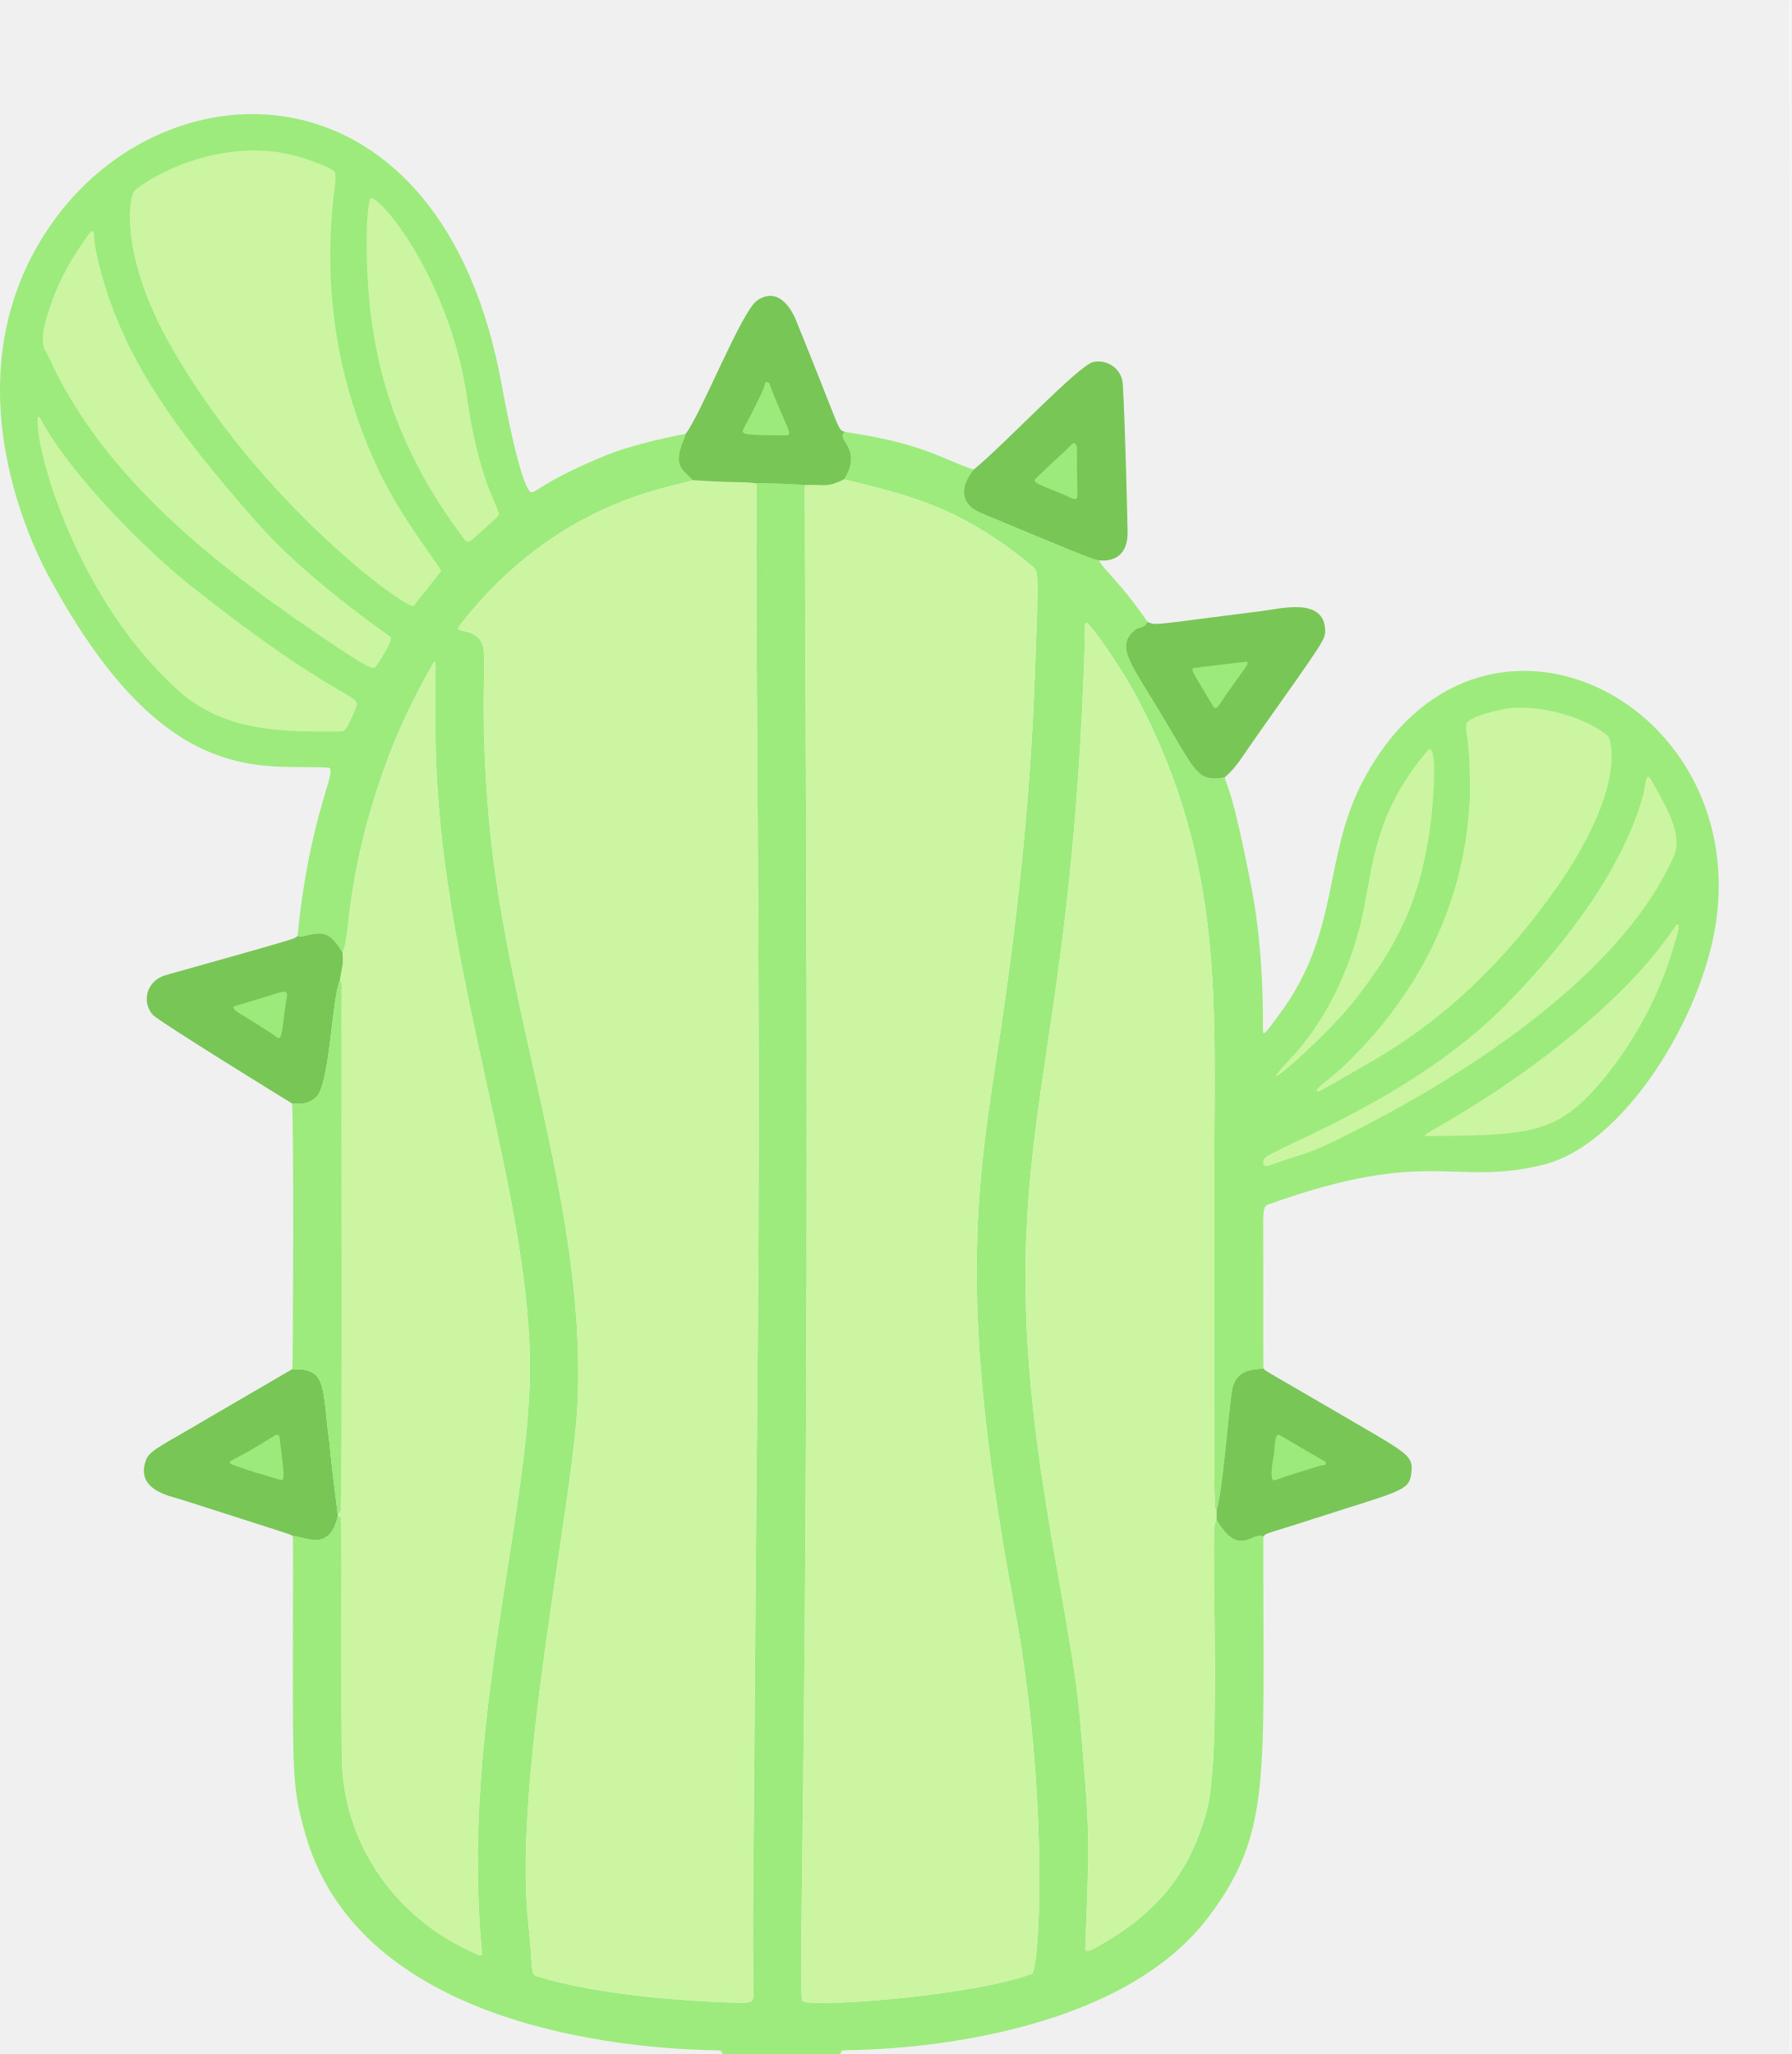
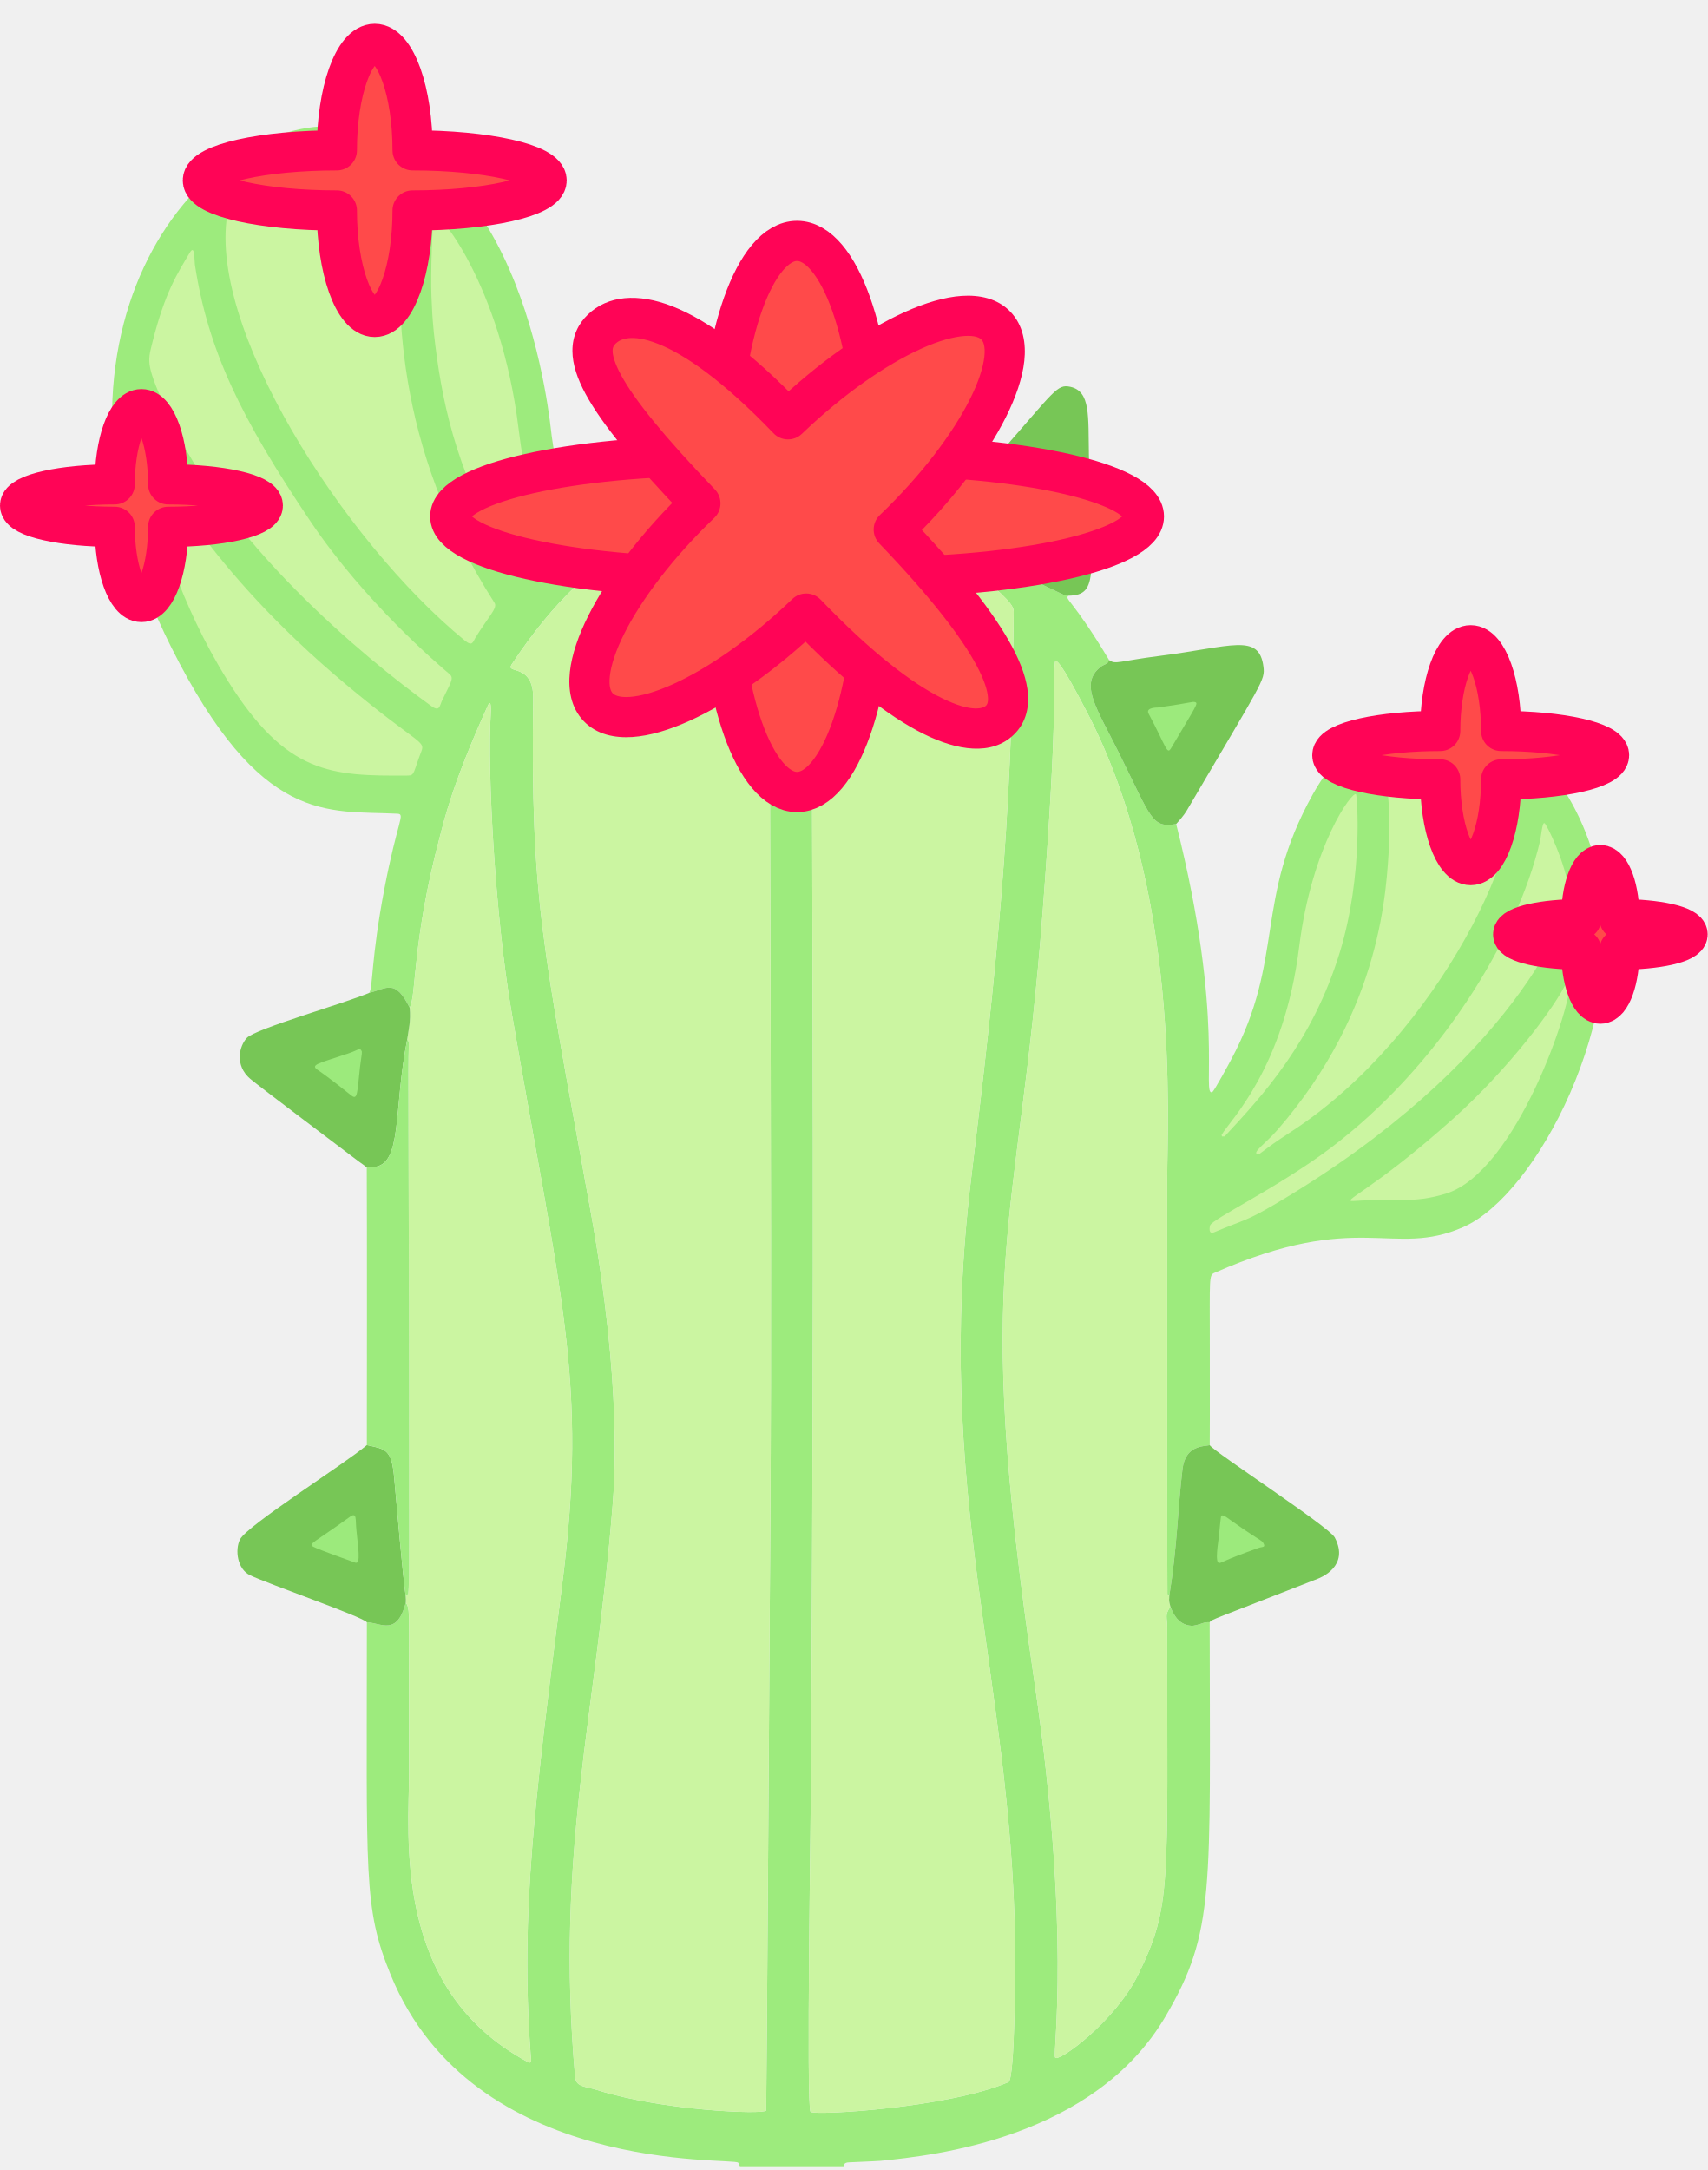
- <svg xmlns="http://www.w3.org/2000/svg" width="75" height="86" viewBox="0 0 75 86" fill="none">
-   <path d="M35.36 18.083C38.702 18.57 39.424 19.228 40.766 19.66C40.671 19.775 39.723 20.92 41.098 21.492C45.6 23.365 45.602 23.367 46.015 23.462C46.219 23.889 46.8 24.244 48.046 26.036C48.005 26.071 47.995 26.133 47.954 26.168C47.746 26.345 47.677 26.223 47.473 26.411C46.74 27.087 47.286 27.698 48.591 29.861C50.109 32.378 50.11 32.748 51.278 32.551C51.348 32.932 51.57 32.878 52.414 37.261C52.912 39.844 52.88 42.681 52.875 43.154C52.872 43.445 53.112 43.069 53.51 42.542C56.135 39.066 55.368 35.941 57.049 32.725C61.815 23.606 73.207 29.205 71.846 38.607C71.268 42.599 67.987 47.931 64.621 48.765C60.851 49.699 59.863 48.005 53.124 50.423C52.831 50.528 52.891 50.633 52.891 52.765C52.891 56.56 52.889 56.559 52.896 57.294C52.484 57.356 51.73 57.3 51.578 58.241C51.425 59.183 51.168 62.639 50.935 63.218L50.854 63.133C50.876 62.914 50.841 62.496 50.841 62.037C50.841 57.654 50.84 53.271 50.84 48.888C50.84 41.95 51.265 36.166 47.627 29.242C46.948 27.95 45.637 26.084 45.5 26.084C45.367 26.084 45.449 26.172 45.39 27.73C44.909 40.562 43.31 44.764 42.983 51.418C42.579 59.613 44.796 67.105 45.216 71.986C45.628 76.781 45.629 76.783 45.434 81.591C45.432 81.622 45.438 81.784 45.827 81.573C48.65 80.034 49.85 78.218 50.511 75.865C51.14 73.623 50.712 65.48 50.85 63.891C50.867 63.693 50.905 63.707 50.935 63.637C51.793 65.087 52.301 64.302 52.779 64.294C52.819 64.294 52.853 64.333 52.893 64.332C52.874 74.462 53.266 76.686 50.63 80.219C46.502 85.752 36.299 85.816 35.681 85.837C35.647 85.839 35.256 85.858 35.256 85.858C35.215 85.895 35.212 85.963 35.171 86C33.535 86 31.898 86 30.262 86C30.221 85.963 30.218 85.895 30.177 85.858C30.098 85.788 15.445 86.217 12.779 76.776C12.148 74.541 12.276 74.344 12.266 64.479C12.266 64.367 12.252 64.377 12.242 64.303C12.863 64.365 13.792 64.965 14.141 63.469C14.176 63.517 14.263 63.506 14.298 63.554C14.316 63.578 14.266 63.608 14.265 63.638C14.262 63.695 14.282 63.751 14.287 63.807C14.322 64.284 14.261 72.512 14.325 73.923C14.484 77.407 16.699 80.442 20.018 81.847C20.21 81.929 20.183 81.804 20.164 81.594C19.314 72.564 22.096 63.627 22.185 57.569C22.293 50.259 18.563 40.966 18.26 31.861C18.134 28.077 18.372 27.363 18.099 27.84C16.927 29.892 16.348 31.456 16.227 31.783C14.394 36.739 14.704 39.312 14.336 39.87C13.774 38.964 13.501 39.009 12.737 39.189C12.48 39.249 12.485 39.182 12.459 39.179C12.95 34.109 14.183 32.176 13.751 32.145C11.112 31.957 7.02 33.188 2.199 24.42C2.123 24.282 -2.661 16.313 2.124 9.418C6.978 2.422 18.508 2.343 21.003 16.106C21.069 16.467 21.704 19.97 22.16 20.549C22.362 20.806 22.334 20.328 25.257 19.11C26.573 18.562 28.425 18.218 28.706 18.166C28.673 18.271 28.685 18.267 28.642 18.368C28.14 19.548 28.581 19.631 28.994 20.105C28.39 20.384 23.354 20.834 19.209 26.237C19.07 26.418 19.505 26.414 19.671 26.488C20.763 26.972 19.935 27.434 20.42 33.718C21.089 42.39 24.508 50.264 24.189 58.582C24.022 62.908 21.468 74.359 22.115 80.498C22.329 82.534 22.194 82.655 22.482 82.746C25.313 83.639 29.634 83.807 30.262 83.832C31.376 83.875 31.542 83.905 31.539 83.531C31.507 79.415 31.541 78.992 31.582 73.331C31.736 52.173 31.843 52.182 31.702 31.018C31.631 20.336 31.692 20.337 31.689 20.325C31.681 20.286 31.623 20.271 31.615 20.232C31.981 20.221 33.313 20.274 33.731 20.309C33.709 20.401 33.676 20.392 33.689 20.49C33.698 20.567 33.702 23.851 33.719 27.225C33.948 71.047 33.374 83.205 33.594 83.771C33.716 84.084 40.569 83.605 43.194 82.648C43.544 82.52 43.924 75.029 42.467 67.26C39.812 53.111 41.105 48.813 42.078 41.887C43.039 35.041 43.239 30.529 43.317 28.491C43.491 23.98 43.48 23.922 43.249 23.73C40.071 21.091 37.817 20.702 35.345 20.07C36.054 18.926 35.223 18.525 35.281 18.206C35.29 18.159 35.351 18.131 35.36 18.083Z" fill-rule="evenodd" clip-rule="evenodd" fill="#9DEB7D" />
-   <path d="M28.994 20.105C30.959 20.234 30.956 20.147 31.615 20.232C31.623 20.271 31.681 20.286 31.689 20.325C31.692 20.337 31.631 20.336 31.702 31.018C31.843 52.182 31.736 52.173 31.582 73.331C31.541 78.992 31.507 79.415 31.539 83.531C31.542 83.905 31.376 83.875 30.262 83.832C29.634 83.807 25.313 83.639 22.482 82.746C22.194 82.655 22.329 82.534 22.115 80.498C21.468 74.359 24.022 62.908 24.189 58.582C24.508 50.264 21.089 42.39 20.42 33.718C19.935 27.434 20.763 26.972 19.671 26.488C19.505 26.414 19.07 26.418 19.209 26.237C23.354 20.834 28.39 20.384 28.994 20.105Z" fill-rule="evenodd" clip-rule="evenodd" fill="#CBF5A1" />
-   <path d="M35.345 20.07C37.817 20.702 40.072 21.091 43.249 23.73C43.48 23.922 43.491 23.98 43.318 28.491C43.239 30.529 43.039 35.041 42.078 41.887C41.105 48.813 39.812 53.111 42.467 67.26C43.924 75.029 43.545 82.52 43.194 82.648C40.569 83.605 33.716 84.084 33.594 83.771C33.374 83.205 33.948 71.047 33.719 27.225C33.702 23.851 33.699 20.567 33.689 20.49C33.676 20.392 33.709 20.401 33.731 20.309C34.56 20.276 34.593 20.431 35.345 20.07Z" fill-rule="evenodd" clip-rule="evenodd" fill="#CBF5A1" />
-   <path d="M50.935 63.218C50.935 63.358 50.935 63.497 50.935 63.637C50.906 63.707 50.868 63.692 50.85 63.891C50.712 65.48 51.141 73.623 50.511 75.865C49.85 78.218 48.65 80.034 45.827 81.572C45.438 81.784 45.432 81.622 45.434 81.59C45.629 76.783 45.628 76.781 45.216 71.986C44.797 67.105 42.579 59.613 42.983 51.418C43.31 44.764 44.909 40.562 45.391 27.73C45.449 26.172 45.367 26.084 45.5 26.084C45.637 26.084 46.948 27.95 47.627 29.242C51.265 36.166 50.84 41.95 50.84 48.888C50.84 53.271 50.841 57.654 50.841 62.037C50.841 62.496 50.876 62.914 50.854 63.133L50.935 63.218Z" fill-rule="evenodd" clip-rule="evenodd" fill="#CBF5A1" />
-   <path d="M14.336 39.87C14.704 39.312 14.394 36.739 16.227 31.784C16.348 31.456 16.927 29.892 18.099 27.84C18.372 27.363 18.134 28.077 18.26 31.861C18.563 40.966 22.293 50.259 22.185 57.569C22.096 63.627 19.314 72.564 20.164 81.594C20.183 81.804 20.21 81.929 20.018 81.848C16.699 80.442 14.484 77.407 14.325 73.923C14.261 72.512 14.322 64.284 14.287 63.807C14.283 63.751 14.262 63.695 14.265 63.638C14.266 63.608 14.316 63.578 14.298 63.554C14.263 63.506 14.176 63.517 14.141 63.47L14.139 63.386C14.168 63.349 14.223 63.339 14.251 63.301C14.353 63.165 14.264 41.79 14.306 41.215C14.313 41.115 14.27 41.133 14.231 41.045C14.307 40.476 14.392 40.466 14.336 39.87Z" fill-rule="evenodd" clip-rule="evenodd" fill="#CBF5A1" />
-   <path d="M13.96 8.265C13.847 9.583 13.266 14.303 15.903 19.792C16.912 21.891 18.513 23.792 18.46 23.926C18.455 23.941 17.312 25.375 17.312 25.375C16.977 25.495 10.851 21.056 7.097 14.396C5.045 10.756 5.345 8.21 5.66 7.955C6.903 6.954 9.888 5.719 12.646 6.602C12.757 6.638 13.764 6.96 13.998 7.176C14.123 7.293 13.987 8.04 13.96 8.265Z" fill-rule="evenodd" clip-rule="evenodd" fill="#CBF5A1" />
-   <path d="M61.544 33.293C61.552 30.77 61.337 30.779 61.384 30.341C61.419 30.016 62.663 29.754 62.861 29.708C64.031 29.436 66.153 29.867 67.305 30.799C67.467 30.93 68.123 32.993 65.09 37.282C61.795 41.94 58.511 43.819 57.116 44.624C56.966 44.711 55.277 45.686 55.235 45.691C54.807 45.745 55.668 45.19 56.148 44.74C61.503 39.715 61.461 34.233 61.544 33.293Z" fill-rule="evenodd" clip-rule="evenodd" fill="#CBF5A1" />
-   <path d="M3.974 10.278C4.839 14.719 7.332 17.966 10.751 21.867C12.696 24.087 15.822 26.291 16.301 26.628C16.39 26.691 16.486 26.773 15.76 27.883C15.641 28.065 15.518 28.053 13.36 26.593C7.994 22.965 4.088 19.441 2.032 14.939C1.872 14.587 1.445 14.4 2.356 12.149C2.836 10.964 3.641 9.922 3.717 9.808C3.899 9.536 3.929 9.762 3.931 9.779C3.934 9.819 3.934 9.816 3.974 10.278Z" fill-rule="evenodd" clip-rule="evenodd" fill="#CBF5A1" />
-   <path d="M1.586 17.469L1.649 17.447C2.988 19.989 6.33 23.21 7.944 24.491C14.303 29.537 15.173 29.017 14.9 29.652C14.485 30.62 14.436 30.625 14.263 30.626C12.042 30.64 9.476 30.71 7.478 28.925C3.22 25.121 1.419 18.749 1.586 17.469Z" fill-rule="evenodd" clip-rule="evenodd" fill="#CBF5A1" />
-   <path d="M12.459 39.179C12.485 39.182 12.48 39.249 12.737 39.189C13.501 39.009 13.774 38.964 14.336 39.87C14.392 40.466 14.307 40.476 14.231 41.045C13.887 41.866 13.811 45.387 13.243 45.934C12.83 46.331 12.293 46.2 12.224 46.198C12.17 46.169 6.628 42.759 6.389 42.482C5.932 41.95 6.119 41.084 6.911 40.837C7.179 40.754 7.18 40.768 10.289 39.884C12.374 39.291 12.384 39.287 12.459 39.179Z" fill-rule="evenodd" clip-rule="evenodd" fill="#77C656" />
-   <path d="M52.896 57.294C52.996 57.425 53.017 57.4 56.398 59.376C58.989 60.89 59.181 60.946 59.087 61.693C58.992 62.458 58.607 62.42 54.637 63.707C53.053 64.221 53.024 64.172 52.894 64.332C52.853 64.333 52.819 64.294 52.779 64.294C52.301 64.302 51.793 65.087 50.935 63.637C50.935 63.497 50.935 63.358 50.935 63.218C51.168 62.639 51.425 59.183 51.578 58.241C51.73 57.3 52.485 57.356 52.896 57.294Z" fill-rule="evenodd" clip-rule="evenodd" fill="#77C656" />
-   <path d="M35.36 18.083C35.351 18.131 35.29 18.159 35.281 18.206C35.223 18.525 36.054 18.926 35.345 20.07C34.593 20.431 34.56 20.277 33.731 20.309C33.313 20.274 31.981 20.221 31.615 20.232C30.956 20.147 30.959 20.234 28.994 20.105C28.581 19.632 28.14 19.548 28.642 18.368C28.685 18.267 28.673 18.272 28.706 18.166C29.4 17.247 31.047 13.015 31.71 12.573C32.716 11.901 33.268 13.263 33.322 13.397C35.045 17.65 34.986 17.678 35.209 18.008C35.217 18.02 35.221 18.014 35.36 18.083Z" fill-rule="evenodd" clip-rule="evenodd" fill="#77C656" />
-   <path d="M12.238 57.324L12.316 57.344C13.731 57.237 13.496 58.323 13.777 60.264C13.813 60.513 13.773 60.514 14.139 63.386L14.142 63.469C13.792 64.965 12.863 64.365 12.242 64.303C12.12 64.222 12.111 64.238 7.579 62.783C7.133 62.64 5.627 62.389 6.123 61.104C6.276 60.706 6.973 60.42 8.603 59.444C8.722 59.374 12.195 57.351 12.238 57.324Z" fill-rule="evenodd" clip-rule="evenodd" fill="#77C656" />
-   <path d="M48.046 26.036C48.38 26.217 48.411 26.132 52.775 25.592C53.596 25.49 55.441 24.988 55.481 26.383C55.492 26.774 55.46 26.795 52.639 30.787C51.95 31.761 51.8 32.083 51.278 32.55C50.11 32.748 50.11 32.378 48.591 29.861C47.286 27.698 46.74 27.087 47.473 26.411C47.677 26.223 47.746 26.345 47.954 26.168C47.995 26.133 48.005 26.071 48.046 26.036Z" fill-rule="evenodd" clip-rule="evenodd" fill="#77C656" />
-   <path d="M40.766 19.66C42.025 18.64 45.103 15.35 45.751 15.165C46.231 15.028 46.966 15.346 47.01 16.1C47.114 17.883 47.199 21.76 47.209 22.252C47.239 23.617 46.124 23.471 46.015 23.462C45.602 23.367 45.6 23.365 41.098 21.492C39.723 20.92 40.671 19.775 40.766 19.66Z" fill-rule="evenodd" clip-rule="evenodd" fill="#77C656" />
-   <path d="M15.495 12.986C15.459 12.617 15.189 9.767 15.478 8.355C15.593 7.794 18.812 11.453 19.562 16.694C20.03 19.966 20.798 21.097 20.888 21.489C20.911 21.589 20.887 21.593 19.817 22.553C19.517 22.822 19.48 22.626 19.331 22.428C16.009 18.014 15.686 14.236 15.495 12.986Z" fill-rule="evenodd" clip-rule="evenodd" fill="#CBF5A1" />
-   <path d="M68.821 33.2C68.887 32.785 68.921 32.264 69.147 32.683C69.555 33.438 70.506 34.87 70.098 35.806C67.413 41.973 58.285 46.55 56.575 47.429C54.751 48.366 54.705 48.242 53.194 48.779C52.934 48.872 52.828 48.807 52.908 48.538C53.021 48.16 59.072 46.125 63.08 42.035C67.704 37.315 68.57 34.078 68.821 33.2Z" fill-rule="evenodd" clip-rule="evenodd" fill="#CBF5A1" />
-   <path d="M14.231 41.045C14.27 41.133 14.313 41.115 14.306 41.215C14.265 41.79 14.353 63.165 14.251 63.301C14.223 63.339 14.168 63.349 14.139 63.386C13.773 60.514 13.812 60.513 13.777 60.264C13.495 58.323 13.731 57.237 12.316 57.344L12.238 57.324C12.274 56.983 12.304 46.669 12.224 46.198C12.293 46.2 12.83 46.331 13.243 45.934C13.811 45.387 13.887 41.866 14.231 41.045Z" fill-rule="evenodd" clip-rule="evenodd" fill="#9DEB7D" />
-   <path d="M70.103 39.523C69.959 40.045 69.185 42.837 66.877 45.481C65.154 47.455 64.009 47.538 59.792 47.567C59.373 47.57 59.903 47.423 61.903 46.16C64.654 44.425 66.54 42.729 66.912 42.394C69.397 40.158 70.135 38.71 70.219 38.7C70.387 38.681 70.174 39.257 70.103 39.523Z" fill-rule="evenodd" clip-rule="evenodd" fill="#CBF5A1" />
-   <path d="M59.93 34.225C59.585 36.954 58.971 39.106 56.545 42.094C55.356 43.558 52.07 46.416 54.031 44.323C56.271 41.933 56.939 38.803 57.052 38.275C57.49 36.221 57.543 34.022 59.785 31.41C59.933 31.238 60.197 31.451 59.93 34.225Z" fill-rule="evenodd" clip-rule="evenodd" fill="#CBF5A1" />
-   <path d="M75 0V85.891C74.984 85.827 74.927 85.88 74.91 85.815C74.889 85.735 74.912 85.739 74.913 85.554C74.913 59.424 74.913 33.294 74.913 7.165C74.913 0.638 74.827 0.637 74.91 0.076C74.916 0.037 74.994 0.039 75 0Z" fill-rule="evenodd" clip-rule="evenodd" fill="white" fill-opacity="0.33" />
-   <path d="M50.652 29.34C49.895 28.087 49.849 28.008 49.978 27.97C50.029 27.956 52.192 27.701 52.203 27.704C52.235 27.713 52.298 27.75 52.047 28.089C51.717 28.534 51.114 29.411 51.034 29.527C50.866 29.772 50.8 29.599 50.652 29.34Z" fill-rule="evenodd" clip-rule="evenodd" fill="#9CEA7C" />
-   <path d="M11.764 60.684C11.794 60.978 11.952 61.94 11.815 61.971C11.751 61.986 9.653 61.343 9.631 61.27C9.58 61.104 9.758 61.215 11.479 60.116C11.557 60.066 11.558 60.06 11.648 60.085C11.721 60.105 11.689 60.133 11.764 60.684Z" fill-rule="evenodd" clip-rule="evenodd" fill="#9CEA7C" />
-   <path d="M11.932 42.235C11.84 42.881 11.815 43.541 11.649 43.46C11.51 43.392 11.538 43.351 10.015 42.421C9.991 42.407 9.621 42.181 9.845 42.116C11.813 41.551 11.828 41.46 11.975 41.557C12.062 41.614 12.013 41.642 11.932 42.235Z" fill-rule="evenodd" clip-rule="evenodd" fill="#9CEA7C" />
-   <path d="M32.319 16.34C32.972 18.019 33.243 18.23 32.888 18.229C31.166 18.227 31.09 18.18 31.103 18.037C31.117 17.887 31.197 17.919 31.939 16.345C32.051 16.105 31.978 15.903 32.192 16.034C32.215 16.048 32.208 16.054 32.319 16.34Z" fill-rule="evenodd" clip-rule="evenodd" fill="#9CEA7C" />
-   <path d="M53.332 60.937C53.377 60.538 53.371 60.053 53.545 60.07C53.55 60.071 55.477 61.194 55.48 61.199C55.589 61.369 55.438 61.32 55.239 61.379C53.513 61.899 53.526 61.936 53.374 61.976C53.092 62.05 53.325 60.991 53.332 60.937Z" fill-rule="evenodd" clip-rule="evenodd" fill="#9CEA7C" />
-   <path d="M45.111 20.651C45.135 21.078 44.895 20.856 44.501 20.694C43.422 20.252 43.176 20.212 43.403 19.996C43.926 19.499 43.918 19.498 44.45 19.014C44.911 18.593 44.92 18.481 45.026 18.593C45.14 18.713 45.056 18.743 45.111 20.651Z" fill-rule="evenodd" clip-rule="evenodd" fill="#9CEA7C" />
-   <path d="M35.681 85.837C35.68 85.891 35.68 85.945 35.679 85.999L35.171 86C35.212 85.963 35.215 85.895 35.256 85.858C35.256 85.858 35.647 85.839 35.681 85.837Z" fill-rule="evenodd" clip-rule="evenodd" fill="#EBF6E6" fill-opacity="0.69" />
+ <svg xmlns="http://www.w3.org/2000/svg" width="85" height="108" viewBox="0 0 85 108" fill="none">
+   <path d="M42.101 22.918C44.844 23.375 45.977 24.093 47.681 24.895L47.644 24.971C47.199 25.509 47.126 26.4 47.691 26.948C48.045 27.291 52.499 29.392 52.921 29.591C52.95 29.601 52.979 29.61 53.008 29.62C53.068 29.629 53.128 29.639 53.188 29.648C52.968 29.83 53.361 29.776 55.208 32.852C55.179 32.882 55.199 32.982 55.013 33.064C54.992 33.073 54.856 33.132 54.764 33.207C53.724 34.056 54.575 35.219 55.676 37.433C57.332 40.766 57.324 41.22 58.546 41.011C61.004 50.756 59.789 54.59 60.342 54.351C60.437 54.31 61.202 52.885 61.272 52.754C63.985 47.698 62.4 44.821 65.351 39.524C69.093 32.807 77.693 34.6 79.644 43.838C81.078 50.627 76.516 59.451 72.841 61.07C69.293 62.634 67.687 60.166 60.448 63.35C60.171 63.472 60.22 63.593 60.22 67.009C60.22 70.994 60.224 70.988 60.216 71.926C59.883 71.995 59.002 71.939 58.86 73.119C58.614 75.182 58.605 76.928 58.201 79.443C58.192 79.392 58.118 79.386 58.109 79.336C58.098 79.272 58.1 68.79 58.1 58.686C58.1 55.593 58.767 44.423 54.101 35.433C52.766 32.859 52.529 32.742 52.508 32.989C52.405 34.209 52.684 35.087 51.906 45.31C50.652 61.775 48.347 62.385 51.498 83.766C53.324 96.161 52.4 102.064 52.519 102.394C52.631 102.707 55.513 100.607 56.651 98.281C58.343 94.822 58.089 93.898 58.1 81.022C58.1 80.451 57.959 80.397 58.258 79.967C58.34 80.125 58.541 80.861 59.302 80.915C59.435 80.925 59.708 80.838 59.742 80.826C59.976 80.751 59.966 80.737 60.213 80.736C60.224 94.157 60.487 96.13 58.028 100.334C54.469 106.42 46.493 107.28 43.825 107.545C43.7 107.557 43.413 107.569 42.255 107.62C41.971 107.633 42.036 107.765 41.991 107.814C40.271 107.814 38.552 107.814 36.833 107.814C36.79 107.768 36.787 107.683 36.745 107.637C36.492 107.362 23.545 108.298 19.449 98.292C18.072 94.93 18.263 93.424 18.261 80.739C18.981 80.775 19.764 81.438 20.2 79.756C20.395 80.075 20.362 80.104 20.362 83.129V88.186C20.362 91.355 19.493 98.987 26.255 102.615C26.501 102.747 26.432 102.528 26.409 102.201C25.897 95.156 26.622 89.579 27.989 78.807C29.273 68.691 27.907 64.627 25.445 50.263C24.662 45.688 24.244 38.49 24.428 35.507C24.43 35.474 24.478 34.69 24.28 35.126C22.497 39.05 22.096 40.887 21.899 41.624C20.502 46.882 20.743 49.502 20.392 50.152C19.67 48.703 19.27 49.194 18.384 49.412C18.564 49.129 18.472 47.702 19.132 44.242C19.787 40.81 20.193 40.519 19.781 40.498C16.317 40.322 12.989 41.118 8.529 32.224C0.852 16.916 9.749 5.68 16.987 6.301C26.166 7.088 27.381 21.136 27.462 21.709C27.834 24.357 28.463 26.014 28.517 26.041C28.793 26.178 31.03 23.853 35.23 23.026C35.12 23.476 34.566 24.633 35.517 25.413C35.523 25.418 35.517 25.413 35.611 25.454C33.888 26.162 29.868 26.381 25.462 33.08C25.145 33.561 26.565 32.984 26.541 34.77C26.408 44.842 27.012 47.046 29.413 60.369C30.964 68.978 30.586 73.744 30.494 74.906C29.657 85.457 27.641 92.176 28.625 103.357C28.671 103.882 29.111 103.826 29.743 104.026C32.995 105.053 38.024 105.25 38.138 105.039C38.154 105.008 38.334 77.419 38.35 75.017C38.441 60.958 38.255 25.988 38.313 25.62C38.776 25.57 40.375 25.699 40.416 25.704C40.409 25.754 40.347 25.777 40.34 25.828C40.333 25.885 40.388 25.876 40.389 26.552C40.454 57.005 40.527 56.996 40.38 87.448C40.368 89.981 40.122 104.952 40.349 105.106C40.638 105.302 47.271 104.892 50.193 103.628C50.535 103.48 50.543 97.568 50.527 96.616C50.307 83.265 46.445 74.234 48.337 58.68C49.608 48.23 50.359 41.017 50.456 30.555C50.459 30.24 50.525 30.104 48.876 28.696C46.237 26.444 42.891 25.651 42.338 25.52C42.321 25.516 42.325 25.509 42.16 25.374C42.231 25.006 42.508 24.663 42.358 24.122C42.185 23.5 42.027 23.087 42.029 23.075C42.035 23.015 42.095 22.977 42.101 22.918Z" fill-rule="evenodd" clip-rule="evenodd" fill="#9DEB7D" />
+   <path d="M35.611 25.454C38.099 25.62 38.099 25.586 38.313 25.619C38.255 25.988 38.441 60.958 38.35 75.017C38.334 77.419 38.154 105.008 38.138 105.039C38.024 105.25 32.995 105.053 29.743 104.026C29.111 103.826 28.671 103.882 28.625 103.357C27.641 92.176 29.657 85.457 30.494 74.906C30.586 73.744 30.964 68.978 29.413 60.369C27.012 47.046 26.408 44.842 26.541 34.77C26.565 32.984 25.145 33.561 25.462 33.08C29.868 26.381 33.888 26.162 35.611 25.454Z" fill-rule="evenodd" clip-rule="evenodd" fill="#CBF5A1" />
+   <path d="M42.16 25.374C42.325 25.509 42.321 25.516 42.338 25.52C42.891 25.651 46.237 26.444 48.876 28.696C50.525 30.104 50.459 30.24 50.456 30.555C50.359 41.016 49.608 48.23 48.337 58.68C46.445 74.234 50.307 83.265 50.527 96.615C50.543 97.568 50.535 103.48 50.193 103.628C47.271 104.892 40.638 105.302 40.349 105.106C40.122 104.952 40.368 89.981 40.38 87.448C40.527 56.996 40.454 57.005 40.389 26.552C40.388 25.876 40.333 25.885 40.341 25.828C40.347 25.777 40.409 25.754 40.416 25.704C41.319 25.656 41.348 25.832 42.16 25.374Z" fill-rule="evenodd" clip-rule="evenodd" fill="#CBF5A1" />
+   <path d="M58.201 79.443C58.209 79.593 58.153 79.593 58.258 79.967C57.959 80.397 58.1 80.451 58.1 81.022C58.089 93.898 58.343 94.822 56.651 98.281C55.513 100.607 52.631 102.707 52.519 102.394C52.4 102.064 53.324 96.161 51.498 83.766C48.347 62.385 50.652 61.775 51.906 45.31C52.684 35.087 52.405 34.209 52.508 32.989C52.529 32.742 52.766 32.859 54.101 35.433C58.767 44.423 58.1 55.593 58.1 58.686C58.1 68.79 58.098 79.272 58.109 79.336C58.118 79.386 58.192 79.392 58.201 79.443Z" fill-rule="evenodd" clip-rule="evenodd" fill="#CBF5A1" />
+   <path d="M20.393 50.152C20.743 49.502 20.502 46.882 21.9 41.624C22.096 40.887 22.497 39.05 24.281 35.126C24.478 34.69 24.43 35.474 24.428 35.507C24.244 38.49 24.662 45.688 25.445 50.263C27.907 64.627 29.273 68.691 27.989 78.807C26.622 89.579 25.897 95.156 26.409 102.201C26.432 102.528 26.502 102.747 26.255 102.615C19.493 98.987 20.363 91.355 20.363 88.186V83.129C20.363 80.104 20.395 80.075 20.201 79.756C20.204 79.596 20.204 79.604 20.194 79.444C20.222 79.398 20.276 79.382 20.305 79.336C20.374 79.224 20.363 77.74 20.363 75.122C20.363 53.782 20.285 53.793 20.355 51.94C20.36 51.813 20.316 51.84 20.271 51.726C20.331 51.286 20.462 50.805 20.393 50.152Z" fill-rule="evenodd" clip-rule="evenodd" fill="#CBF5A1" />
+   <path d="M20.013 10.638C19.711 14.992 19.547 22.091 24.618 30.009C24.781 30.263 24.311 30.687 23.663 31.743C23.537 31.949 23.519 32.193 23.133 31.876C17.067 26.907 10.158 16.095 11.363 10.422C11.43 10.109 15.398 6.579 19.771 9.093C20.249 9.368 20.11 9.624 20.013 10.638Z" fill-rule="evenodd" clip-rule="evenodd" fill="#CBF5A1" />
+   <path d="M69.148 42.038C69.152 40.873 69.183 40.588 69.046 38.978C69.043 38.939 68.852 38.165 69.192 37.96C71.78 36.4 74.904 38.376 75.137 38.87C76.312 41.358 71.694 51.5 64.266 56.326C62.736 57.319 62.775 57.438 62.624 57.433C62.248 57.423 63.043 56.862 63.575 56.249C68.859 50.167 69.002 44.172 69.148 42.038Z" fill-rule="evenodd" clip-rule="evenodd" fill="#CBF5A1" />
+   <path d="M9.701 13.176C10.36 17.458 11.999 20.819 15.461 25.959C18.157 29.962 21.767 33.032 22.379 33.552C22.624 33.761 22.414 33.998 21.993 34.891C21.883 35.125 21.889 35.442 21.469 35.14C17.997 32.639 11.221 26.964 8.39 20.67C7.265 18.171 7.335 18.043 7.576 17.079C8.219 14.501 8.851 13.587 9.432 12.598C9.674 12.185 9.664 12.682 9.701 13.176Z" fill-rule="evenodd" clip-rule="evenodd" fill="#CBF5A1" />
+   <path d="M7.693 25.296C7.541 24.562 7.506 24.578 7.206 22.338C7.203 22.321 7.217 21.899 7.387 22.314C7.75 23.193 10.348 28.326 17.227 34.07C20.763 37.024 21.183 36.856 20.976 37.387C20.575 38.418 20.651 38.596 20.309 38.599C16.474 38.627 14.269 38.544 11.344 33.89C8.884 29.978 7.881 26.034 7.693 25.296Z" fill-rule="evenodd" clip-rule="evenodd" fill="#CBF5A1" />
+   <path d="M18.383 49.412C19.27 49.194 19.67 48.703 20.392 50.152C20.462 50.805 20.331 51.287 20.271 51.726C19.567 55.257 20.057 58.014 18.56 58.087C18.402 58.095 18.41 58.096 18.256 58.106C18.048 57.929 18.044 57.948 17.833 57.788C17.402 57.463 12.825 54.009 12.461 53.698C11.67 53.023 11.907 52.067 12.286 51.657C12.709 51.2 17.198 49.922 18.383 49.412Z" fill-rule="evenodd" clip-rule="evenodd" fill="#77C656" />
+   <path d="M60.216 71.926C60.422 72.259 66.15 75.977 66.438 76.519C67.195 77.947 65.735 78.518 65.591 78.574C60.334 80.631 60.306 80.594 60.214 80.736C59.966 80.737 59.976 80.751 59.742 80.826C59.708 80.837 59.435 80.925 59.302 80.915C58.541 80.86 58.34 80.125 58.258 79.967C58.153 79.593 58.209 79.593 58.201 79.443C58.605 76.928 58.614 75.181 58.86 73.119C59.002 71.939 59.883 71.995 60.216 71.926Z" fill-rule="evenodd" clip-rule="evenodd" fill="#77C656" />
+   <path d="M42.101 22.918C42.095 22.977 42.035 23.015 42.029 23.075C42.027 23.087 42.185 23.5 42.358 24.122C42.508 24.663 42.231 25.006 42.159 25.374C41.348 25.832 41.318 25.656 40.416 25.704C40.375 25.699 38.776 25.57 38.313 25.619C38.099 25.586 38.099 25.62 35.611 25.454C35.517 25.413 35.523 25.418 35.517 25.413C34.566 24.633 35.12 23.476 35.23 23.026C35.391 22.834 35.386 22.825 36.537 20.001C38.041 16.308 38.02 16.177 38.501 15.935C39.706 15.33 40.194 17.596 40.2 17.616C41.829 22.461 41.723 22.563 42.101 22.918Z" fill-rule="evenodd" clip-rule="evenodd" fill="#77C656" />
+   <path d="M18.26 71.923C19.204 72.125 19.491 72.127 19.621 73.54C19.761 75.07 20.028 78.227 20.194 79.444C20.204 79.604 20.204 79.596 20.2 79.756C19.764 81.438 18.981 80.775 18.261 80.739C18.063 80.468 13.329 78.828 12.438 78.394C11.817 78.092 11.683 77.148 11.946 76.618C12.295 75.916 17.158 72.862 18.26 71.923Z" fill-rule="evenodd" clip-rule="evenodd" fill="#77C656" />
+   <path d="M55.208 32.851C55.528 33.088 55.691 32.902 57.726 32.644C61.291 32.192 62.679 31.482 62.89 33.189C62.973 33.859 62.862 33.889 59.086 40.318C59.05 40.38 58.909 40.619 58.546 41.011C57.324 41.219 57.332 40.766 55.676 37.433C54.575 35.218 53.724 34.056 54.764 33.207C54.856 33.132 54.992 33.073 55.013 33.063C55.199 32.982 55.179 32.882 55.208 32.851Z" fill-rule="evenodd" clip-rule="evenodd" fill="#77C656" />
+   <path d="M47.681 24.895C48.067 24.566 48.033 24.535 49.864 22.449C52.504 19.443 52.623 19.109 53.274 19.251C54.292 19.473 54.165 20.708 54.202 22.654C54.31 28.478 54.757 29.62 53.188 29.648C53.128 29.639 53.068 29.629 53.008 29.62L52.922 29.591C52.499 29.392 48.045 27.291 47.691 26.948C47.126 26.4 47.199 25.509 47.644 24.971L47.681 24.895Z" fill-rule="evenodd" clip-rule="evenodd" fill="#77C656" />
+   <path d="M21.594 16.547C21.511 15.642 21.516 15.652 21.476 14.75C21.428 13.641 21.531 10.965 21.575 10.765C21.69 10.236 24.928 14.161 25.805 21.286C26.413 26.225 27.431 27.079 27.072 27.437C25.973 28.533 26.021 28.611 25.904 28.659C25.797 28.704 25.723 28.735 24.97 27.372C22.631 23.137 21.964 19.901 21.594 16.547Z" fill-rule="evenodd" clip-rule="evenodd" fill="#CBF5A1" />
+   <path d="M76.667 41.819C76.783 40.975 76.824 40.961 76.878 40.967C76.965 40.978 77.946 42.955 78.125 44.46C78.228 45.322 75.31 52.954 63.487 59.919C62.012 60.788 61.983 60.679 60.44 61.328C60.113 61.465 60.224 61.025 60.232 60.993C60.31 60.68 63.574 59.128 66.188 57.169C71.504 53.184 75.491 46.845 76.667 41.819Z" fill-rule="evenodd" clip-rule="evenodd" fill="#CBF5A1" />
+   <path d="M20.271 51.726C20.316 51.84 20.36 51.813 20.355 51.94C20.285 53.793 20.363 53.782 20.363 75.122C20.363 77.74 20.374 79.224 20.305 79.336C20.276 79.382 20.222 79.398 20.194 79.444C20.028 78.227 19.761 75.07 19.621 73.54C19.491 72.127 19.204 72.125 18.26 71.923C18.262 70.818 18.273 61.005 18.256 58.106C18.41 58.096 18.402 58.095 18.56 58.087C20.057 58.014 19.567 55.257 20.271 51.726Z" fill-rule="evenodd" clip-rule="evenodd" fill="#9DEB7D" />
+   <path d="M78.1 48.679L78.163 48.704C78.298 49.947 75.485 58.317 71.975 59.407C70.344 59.913 69.357 59.639 67.426 59.772C66.607 59.828 68.224 59.349 72.306 55.7C75.106 53.196 77.435 50.074 77.991 48.859C78.039 48.754 78.044 48.772 78.1 48.679Z" fill-rule="evenodd" clip-rule="evenodd" fill="#CBF5A1" />
+   <path d="M60.823 56.562C60.835 56.539 60.796 56.503 60.809 56.48C61.211 55.761 63.912 53.219 64.671 47.103C65.293 42.102 67.322 39.337 67.498 39.534C67.549 39.592 67.872 43.53 66.691 47.394C65.335 51.831 62.857 54.519 60.957 56.559C60.912 56.56 60.867 56.561 60.823 56.562Z" fill-rule="evenodd" clip-rule="evenodd" fill="#CBF5A1" />
+   <path d="M57.642 35.212C59.346 34.973 59.346 34.902 59.49 34.945C59.664 34.998 59.541 35.122 58.293 37.235C58.084 37.589 58.058 37.181 57.175 35.522C57.002 35.197 57.616 35.216 57.642 35.212Z" fill-rule="evenodd" clip-rule="evenodd" fill="#9CEA7C" />
+   <path d="M60.67 76.487C60.678 76.403 60.762 75.467 60.789 75.439C60.852 75.371 61.042 75.506 61.061 75.52C62.741 76.72 62.796 76.635 62.889 76.806C63.011 77.03 62.841 76.969 62.631 77.044C60.841 77.684 60.862 77.766 60.701 77.789C60.447 77.825 60.645 76.743 60.67 76.487Z" fill-rule="evenodd" clip-rule="evenodd" fill="#9CEA7C" />
+   <path d="M17.921 53.097C17.776 54.422 17.798 54.77 17.486 54.52C17.355 54.414 16.352 53.612 15.82 53.255C15.41 52.981 15.886 52.922 17.327 52.433C17.863 52.252 17.897 52.126 17.991 52.292C18.04 52.378 18.01 52.388 17.921 53.097Z" fill-rule="evenodd" clip-rule="evenodd" fill="#9CEA7C" />
+   <path d="M39.455 23.099C38.109 23.044 37.605 23.105 37.742 22.777C38.63 20.649 38.595 20.631 38.684 20.454C38.697 20.43 38.805 20.215 38.939 20.647C39.591 22.754 39.926 23.079 39.455 23.099Z" fill-rule="evenodd" clip-rule="evenodd" fill="#9CEA7C" />
+   <path d="M17.744 76.179C17.81 76.947 17.982 77.878 17.683 77.772C17.516 77.712 15.9 77.139 15.602 76.984C15.311 76.834 15.655 76.769 17.403 75.501C17.792 75.219 17.68 75.639 17.744 76.179Z" fill-rule="evenodd" clip-rule="evenodd" fill="#9CEA7C" />
+   <path d="M52.186 26.131C52.134 26.673 51.926 26.362 51.512 26.156C50.96 25.881 50.27 25.629 50.334 25.417C50.34 25.398 51.679 23.882 51.761 23.784C51.783 23.758 52.113 23.362 52.127 23.604C52.138 23.806 52.112 23.798 52.186 26.131Z" fill-rule="evenodd" clip-rule="evenodd" fill="#9CEA7C" />
+   <path d="M71.688 36.38C71.688 34.026 72.368 32.114 73.205 32.114C74.042 32.114 74.722 34.026 74.722 36.38C77.686 36.38 80.093 36.92 80.093 37.586C80.093 38.25 77.686 38.79 74.722 38.79C74.722 41.145 74.042 43.056 73.205 43.056C72.368 43.056 71.688 41.145 71.688 38.79C68.724 38.79 66.317 38.25 66.317 37.586C66.317 36.92 68.724 36.38 71.688 36.38Z" fill-rule="evenodd" clip-rule="evenodd" fill="#FF4A4A" stroke-width="2" stroke-miterlimit="1.5" stroke-linecap="round" stroke-linejoin="round" stroke="#FF0456" />
+   <path d="M16.768 7.482C16.768 4.557 17.613 2.183 18.652 2.183C19.692 2.183 20.537 4.557 20.537 7.482C24.219 7.482 27.208 8.152 27.208 8.979C27.208 9.805 24.219 10.475 20.537 10.475C20.537 13.4 19.692 15.774 18.652 15.774C17.613 15.774 16.768 13.4 16.768 10.475C13.086 10.475 10.097 9.805 10.097 8.979C10.097 8.152 13.086 7.482 16.768 7.482Z" fill-rule="evenodd" clip-rule="evenodd" fill="#FF4A4A" stroke-width="2" stroke-miterlimit="1.5" stroke-linecap="round" stroke-linejoin="round" stroke="#FF0456" />
+   <path d="M35.873 22.683C35.873 16.782 37.577 11.99 39.675 11.99C41.774 11.99 43.478 16.782 43.478 22.683C50.908 22.683 56.94 24.037 56.94 25.704C56.94 27.37 50.908 28.724 43.478 28.724C43.478 34.626 41.774 39.417 39.675 39.417C37.577 39.417 35.873 34.626 35.873 28.724C28.443 28.724 22.411 27.37 22.411 25.704C22.411 24.037 28.443 22.683 35.873 22.683Z" fill-rule="evenodd" clip-rule="evenodd" fill="#FF4A4A" stroke-width="2" stroke-miterlimit="1.5" stroke-linecap="round" stroke-linejoin="round" stroke="#FF0456" />
+   <path d="M39.223 20.87C43.483 16.784 48.121 14.695 49.574 16.209C51.027 17.722 48.748 22.269 44.488 26.355C49.633 31.714 50.969 34.693 49.766 35.847C48.563 37.001 45.273 35.897 40.128 30.538C35.868 34.624 31.23 36.712 29.777 35.199C28.324 33.685 30.603 29.139 34.863 25.052C29.719 19.693 28.755 17.527 29.958 16.373C31.161 15.219 34.079 15.511 39.223 20.87Z" fill-rule="evenodd" clip-rule="evenodd" fill="#FF4A4A" />
+   <path d="M39.223 20.87L38.501 21.562C38.884 21.961 39.517 21.974 39.916 21.591L39.223 20.87ZM44.488 26.355L43.796 25.634C43.397 26.016 43.384 26.649 43.767 27.047L44.488 26.355ZM40.128 30.538L40.85 29.845C40.468 29.447 39.834 29.434 39.436 29.816L40.128 30.538ZM34.863 25.052L35.555 25.774C35.954 25.392 35.967 24.759 35.585 24.36L34.863 25.052ZM39.223 20.87L39.916 21.591C41.985 19.606 44.117 18.137 45.862 17.351C46.739 16.956 47.466 16.758 48.009 16.721C48.559 16.685 48.774 16.819 48.852 16.901L49.574 16.209L50.295 15.517C49.648 14.842 48.738 14.669 47.876 14.726C47.008 14.784 46.037 15.079 45.04 15.528C43.038 16.43 40.721 18.048 38.531 20.149L39.223 20.87ZM49.574 16.209L48.852 16.901C48.931 16.983 49.056 17.203 48.997 17.751C48.938 18.292 48.71 19.01 48.279 19.869C47.422 21.58 45.866 23.648 43.796 25.634L44.488 26.355L45.181 27.077C47.371 24.976 49.084 22.728 50.068 20.765C50.557 19.788 50.892 18.83 50.986 17.965C51.078 17.107 50.943 16.191 50.295 15.517L49.574 16.209ZM44.488 26.355L43.767 27.047C46.32 29.707 47.863 31.712 48.624 33.146C49.006 33.866 49.152 34.372 49.175 34.7C49.195 34.993 49.118 35.083 49.074 35.126L49.766 35.847L50.459 36.568C51.016 36.034 51.223 35.318 51.17 34.561C51.12 33.839 50.836 33.049 50.391 32.209C49.498 30.526 47.801 28.362 45.21 25.663L44.488 26.355ZM49.766 35.847L49.074 35.126C48.974 35.221 48.434 35.515 46.87 34.739C45.401 34.01 43.385 32.486 40.85 29.845L40.128 30.538L39.407 31.23C42.016 33.948 44.218 35.656 45.98 36.53C47.649 37.358 49.355 37.627 50.459 36.568L49.766 35.847ZM40.128 30.538L39.436 29.816C37.366 31.802 35.234 33.271 33.489 34.056C32.613 34.451 31.885 34.65 31.342 34.686C30.793 34.722 30.578 34.588 30.499 34.506L29.777 35.199L29.056 35.891C29.703 36.566 30.613 36.738 31.475 36.681C32.343 36.624 33.314 36.329 34.311 35.88C36.314 34.978 38.631 33.36 40.821 31.259L40.128 30.538ZM29.777 35.199L30.499 34.506C30.42 34.425 30.295 34.204 30.354 33.657C30.413 33.116 30.641 32.398 31.072 31.538C31.929 29.828 33.486 27.759 35.555 25.774L34.863 25.052L34.17 24.331C31.98 26.432 30.267 28.68 29.284 30.642C28.794 31.62 28.459 32.577 28.366 33.442C28.273 34.3 28.408 35.216 29.056 35.891L29.777 35.199ZM34.863 25.052L35.585 24.36C33.015 21.683 31.573 19.886 30.91 18.66C30.579 18.05 30.494 17.673 30.493 17.459C30.493 17.299 30.536 17.205 30.65 17.095L29.958 16.373L29.265 15.652C28.778 16.119 28.49 16.728 28.493 17.466C28.495 18.151 28.747 18.867 29.15 19.612C29.954 21.097 31.567 23.063 34.141 25.745L34.863 25.052ZM29.958 16.373L30.65 17.095C30.867 16.886 31.433 16.593 32.746 17.11C34.075 17.632 35.972 18.927 38.501 21.562L39.223 20.87L39.945 20.178C37.33 17.454 35.196 15.924 33.478 15.249C31.747 14.568 30.251 14.706 29.265 15.652L29.958 16.373Z" fill="#FF0456" />
+   <path d="M5.71 24.106C5.71 22.041 6.307 20.364 7.041 20.364C7.775 20.364 8.371 22.041 8.371 24.106C10.971 24.106 13.082 24.579 13.082 25.163C13.082 25.746 10.971 26.22 8.371 26.22C8.371 28.285 7.775 29.961 7.041 29.961C6.307 29.961 5.71 28.285 5.71 26.22C3.111 26.22 1 25.746 1 25.163C1 24.579 3.111 24.106 5.71 24.106Z" fill-rule="evenodd" clip-rule="evenodd" fill="#FF4A4A" stroke-width="2" stroke-miterlimit="1.5" stroke-linecap="round" stroke-linejoin="round" stroke="#FF0456" />
+   <path d="M78.704 45.745C78.704 44.261 79.132 43.056 79.66 43.056C80.187 43.056 80.615 44.261 80.615 45.745C82.483 45.745 84 46.085 84 46.504C84 46.923 82.483 47.263 80.615 47.263C80.615 48.747 80.187 49.952 79.66 49.952C79.132 49.952 78.704 48.747 78.704 47.263C76.836 47.263 75.319 46.923 75.319 46.504C75.319 46.085 76.836 45.745 78.704 45.745Z" fill-rule="evenodd" clip-rule="evenodd" fill="#FF4A4A" stroke-width="2" stroke-miterlimit="1.5" stroke-linecap="round" stroke-linejoin="round" stroke="#FF0456" />
</svg>
